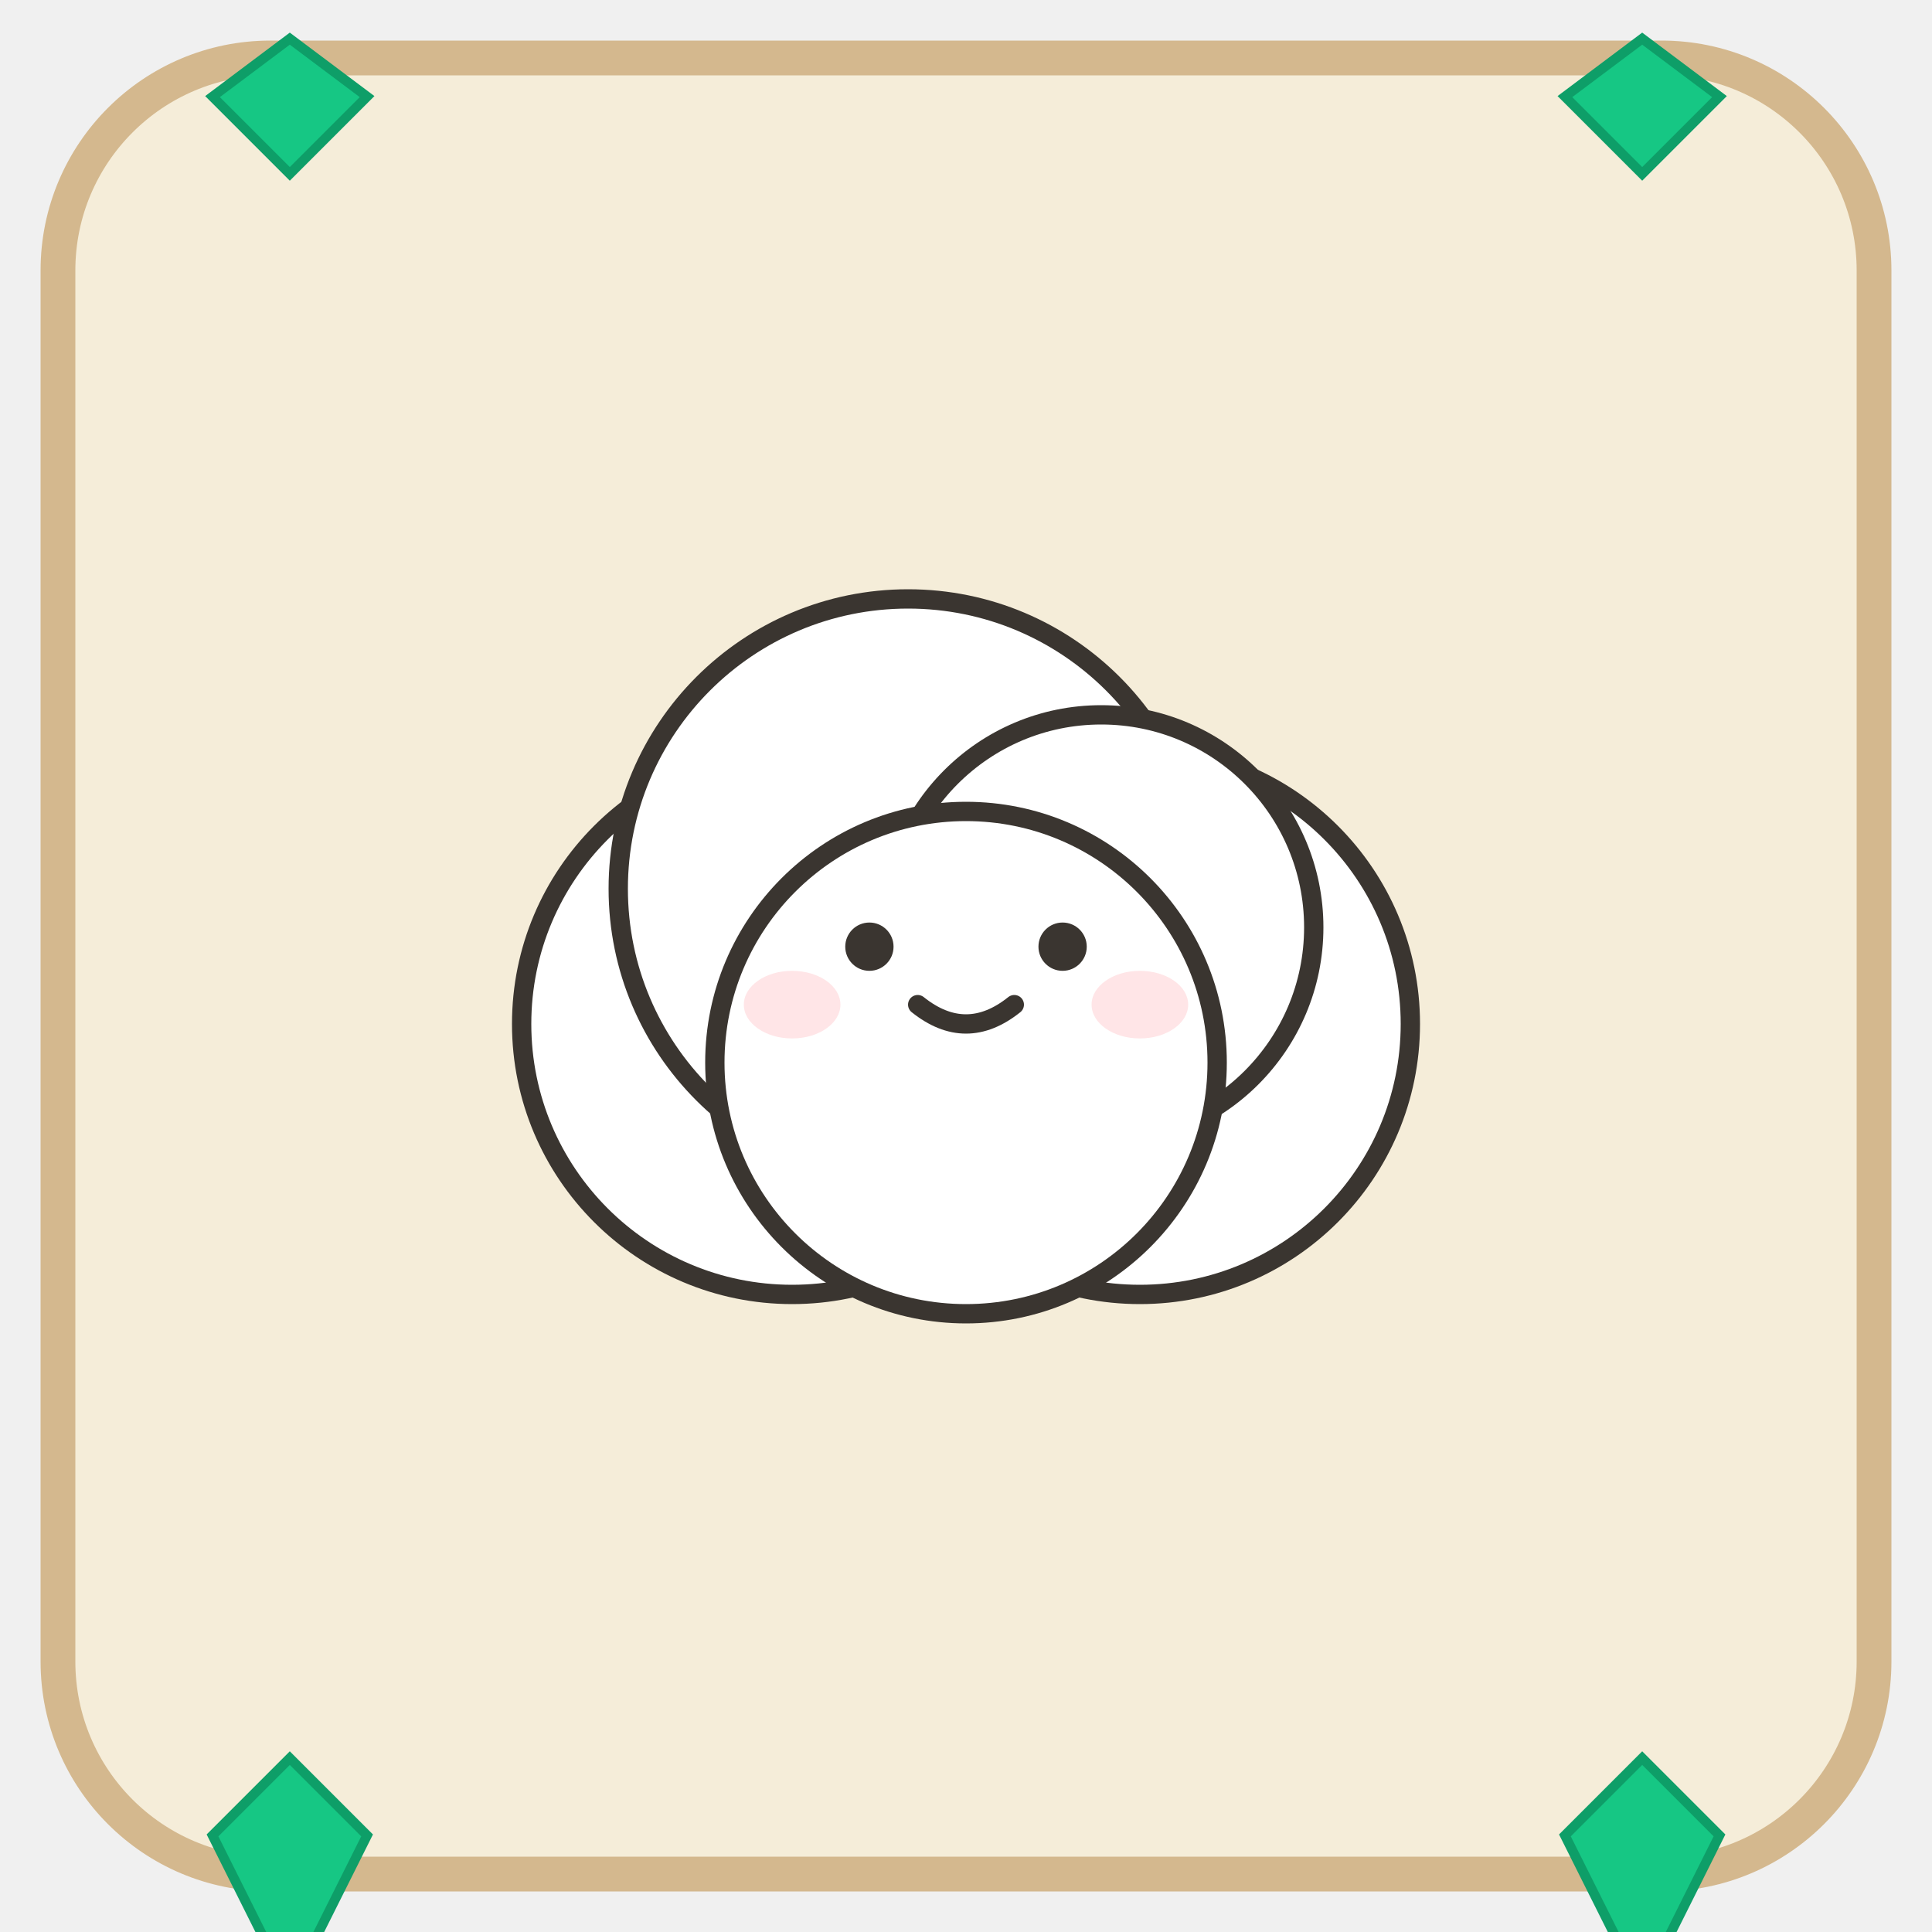
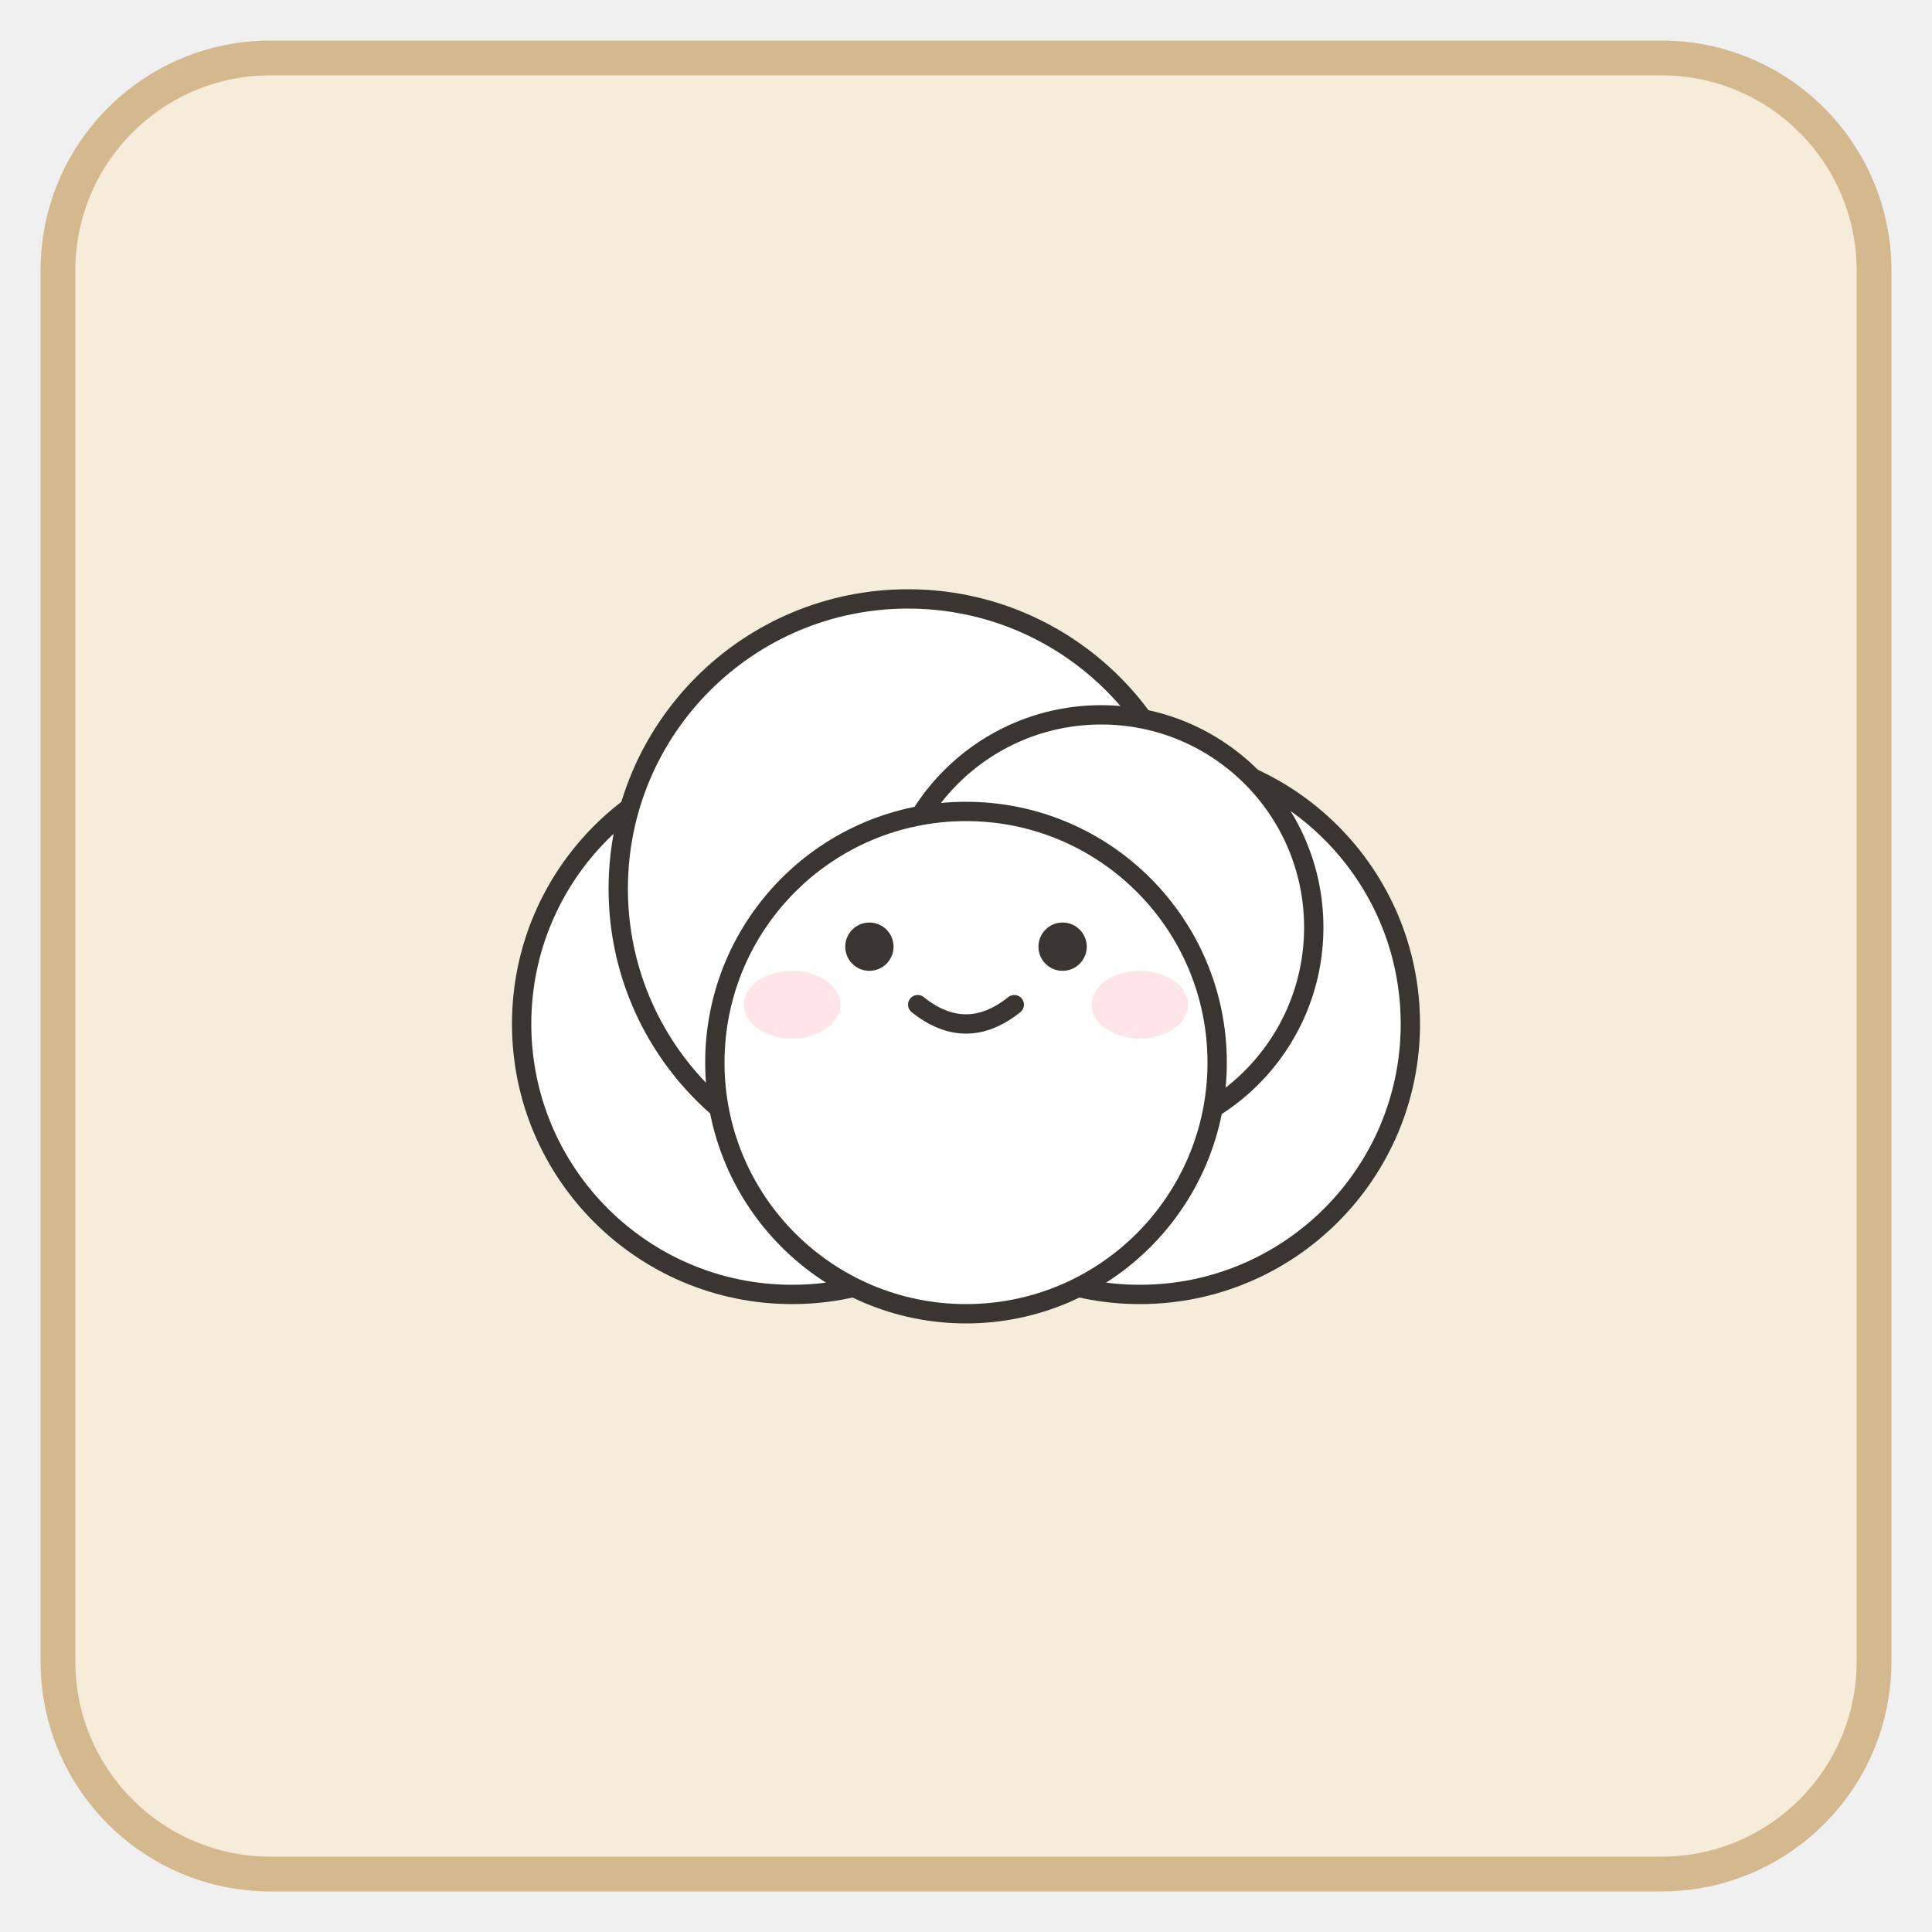
<svg xmlns="http://www.w3.org/2000/svg" viewBox="0 0 200 200" width="200" height="200">
  <rect x="6" y="6" width="188" height="188" rx="22" ry="22" fill="#F5EDD9" stroke="#D4B88E" stroke-width="3.6" />
-   <polygon points="22,10 30,4 38,10 30,18" fill="#16C784" stroke="#0E9E68" stroke-width="1" />
-   <polygon points="162,10 170,4 178,10 170,18" fill="#16C784" stroke="#0E9E68" stroke-width="1" />
-   <polygon points="22,190 30,206 38,190 30,182" fill="#16C784" stroke="#0E9E68" stroke-width="1" />
-   <polygon points="162,190 170,206 178,190 170,182" fill="#16C784" stroke="#0E9E68" stroke-width="1" />
  <g transform="translate(0, 0)">
    <circle cx="82" cy="106" r="28" fill="#FFFFFF" stroke="#3A3530" stroke-width="2" />
    <circle cx="118" cy="106" r="28" fill="#FFFFFF" stroke="#3A3530" stroke-width="2" />
    <circle cx="94" cy="92" r="30" fill="#FFFFFF" stroke="#3A3530" stroke-width="2" />
    <circle cx="114" cy="96" r="22" fill="#FFFFFF" stroke="#3A3530" stroke-width="2" />
    <circle cx="100" cy="110" r="26" fill="#FFFFFF" stroke="#3A3530" stroke-width="2" />
    <clipPath id="cloudClip">
      <use href="#cloudBody" />
    </clipPath>
    <defs>
      <g id="cloudBody">
        <circle cx="82" cy="106" r="28" fill="#FFFFFF" stroke="#3A3530" stroke-width="2" />
        <circle cx="118" cy="106" r="28" fill="#FFFFFF" stroke="#3A3530" stroke-width="2" />
        <circle cx="94" cy="92" r="30" fill="#FFFFFF" stroke="#3A3530" stroke-width="2" />
        <circle cx="114" cy="96" r="22" fill="#FFFFFF" stroke="#3A3530" stroke-width="2" />
        <circle cx="100" cy="110" r="26" fill="#FFFFFF" stroke="#3A3530" stroke-width="2" />
      </g>
    </defs>
    <rect x="60" y="100" width="80" height="40" fill="#C5E8F4" opacity="0.25" clip-path="url(#cloudClip)" />
    <circle cx="90" cy="98" r="2.5" fill="#3A3530" />
    <circle cx="110" cy="98" r="2.5" fill="#3A3530" />
    <path d="M95,104 Q100,108 105,104" fill="none" stroke="#3A3530" stroke-width="2" stroke-linecap="round" />
    <ellipse cx="82" cy="104" rx="5" ry="3.5" fill="#FFB5BA" opacity="0.35" />
    <ellipse cx="118" cy="104" rx="5" ry="3.5" fill="#FFB5BA" opacity="0.35" />
  </g>
</svg>
